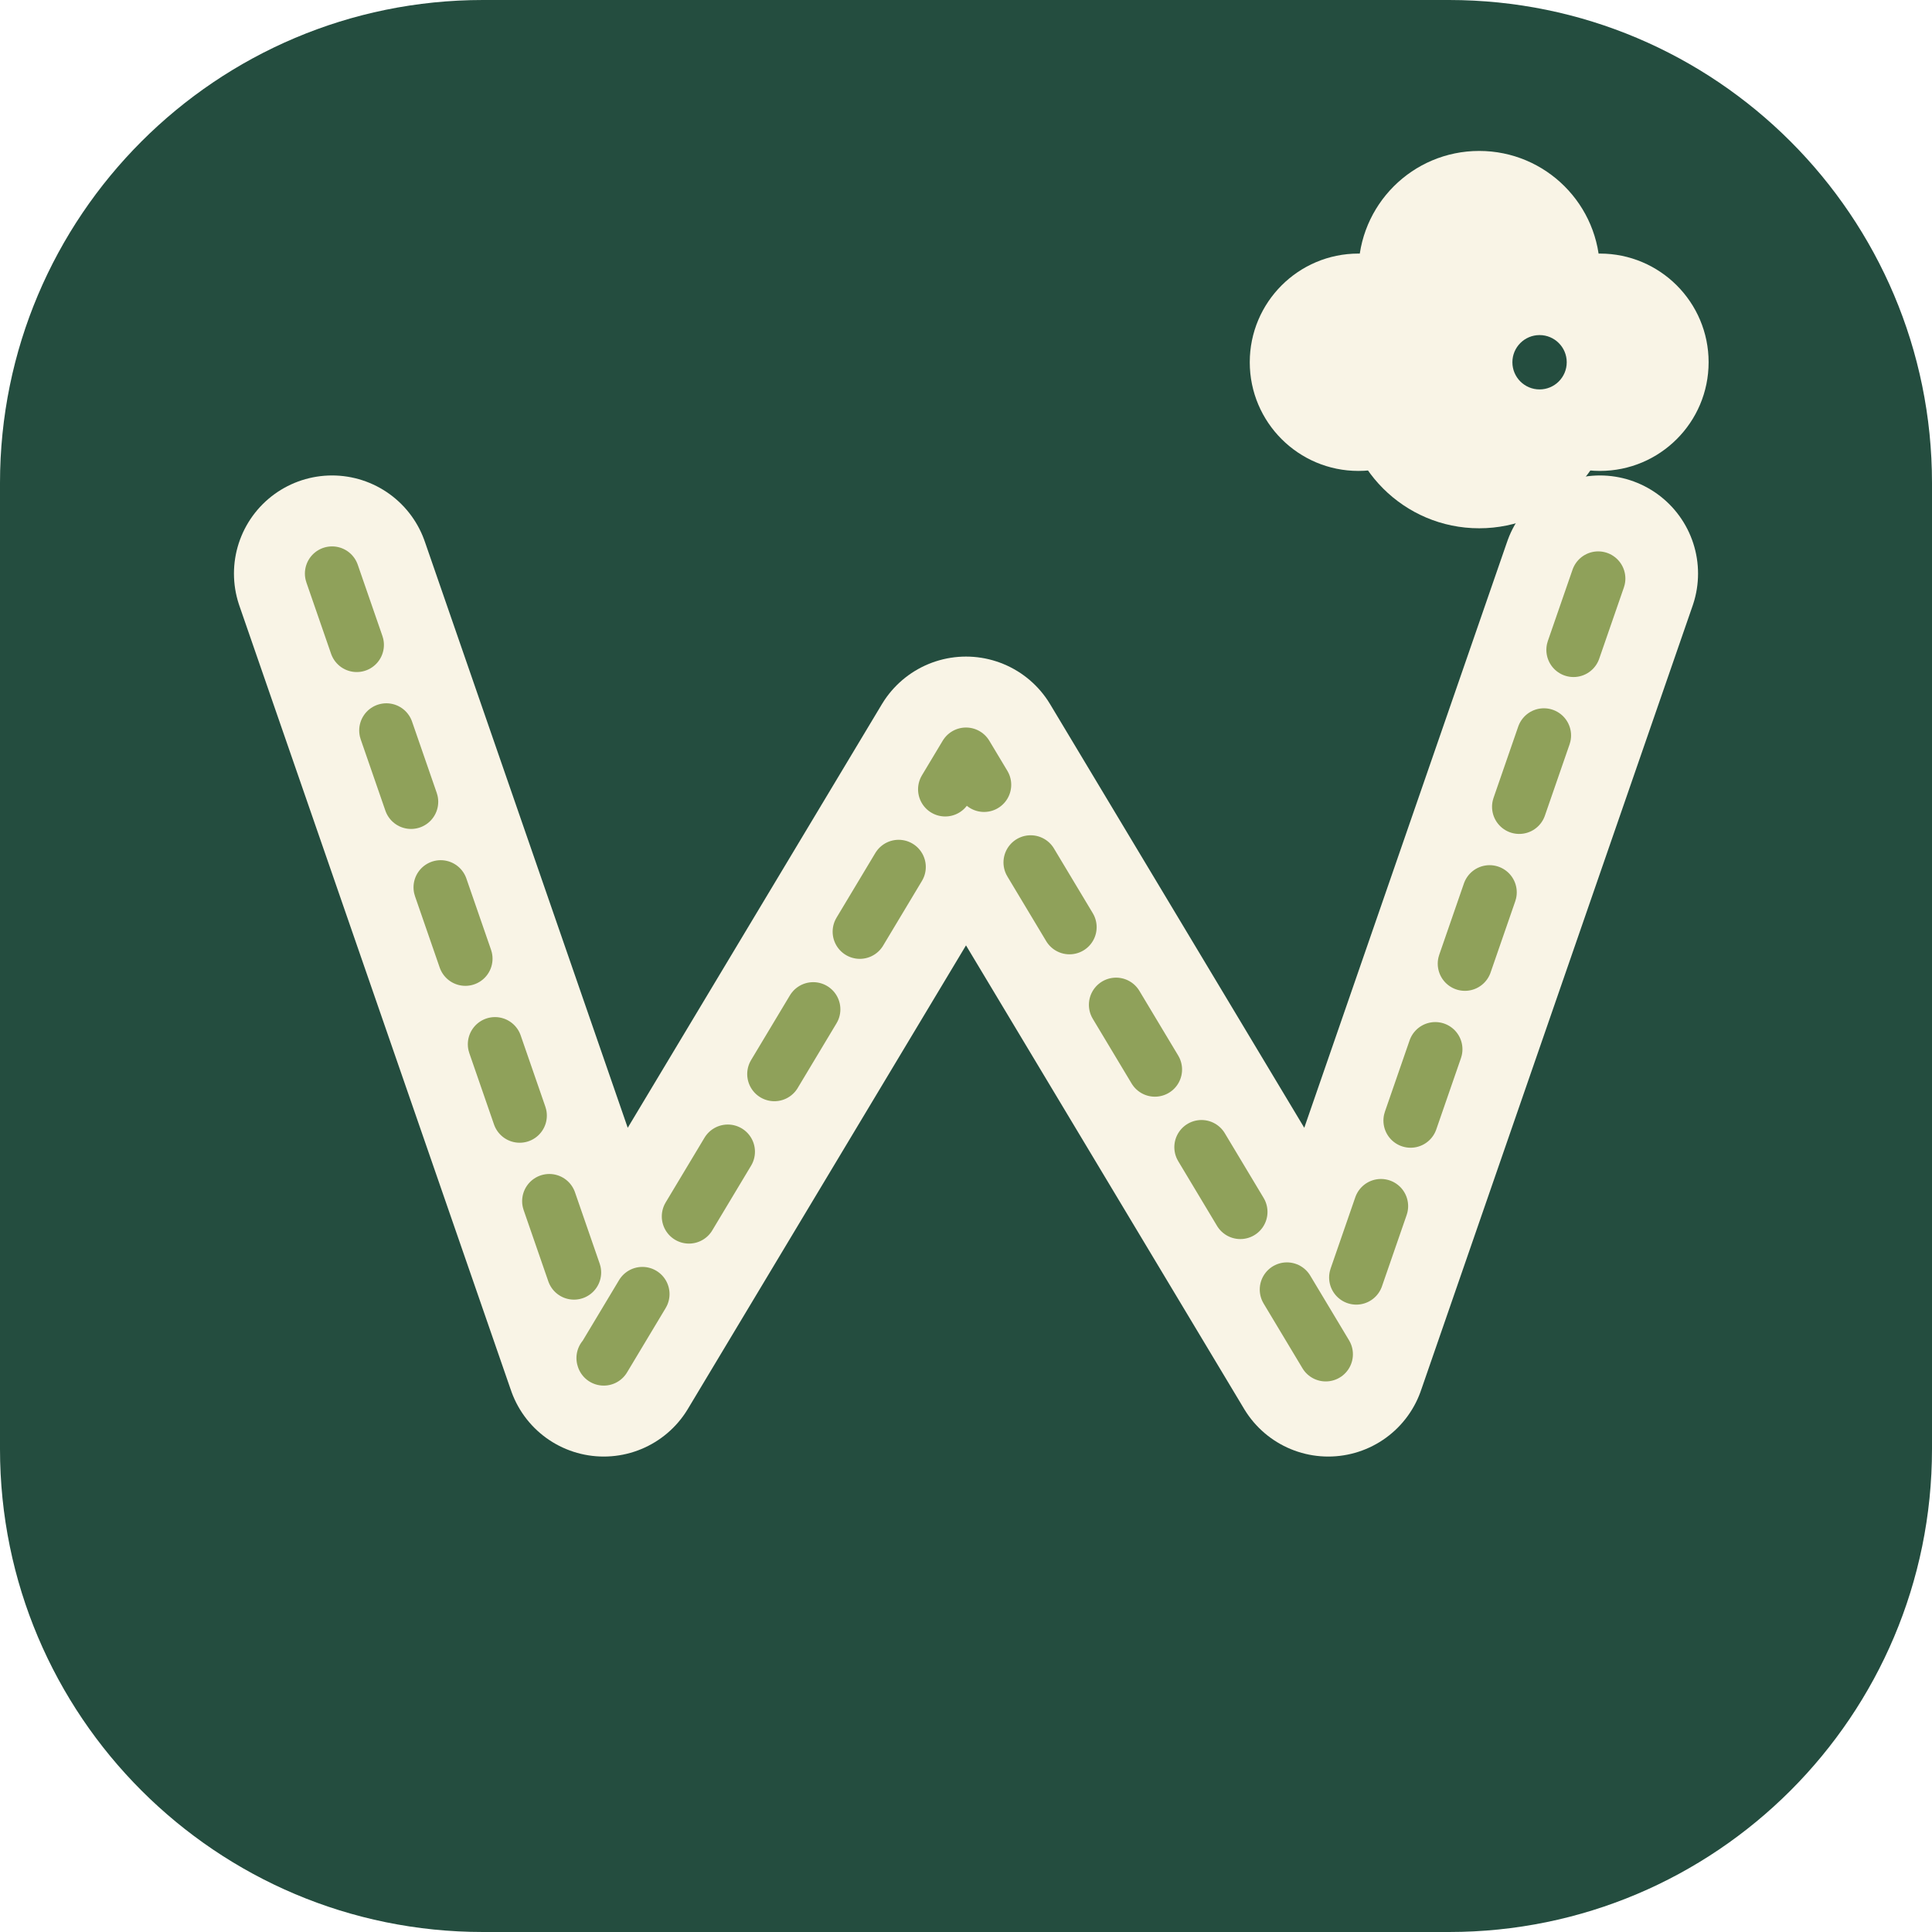
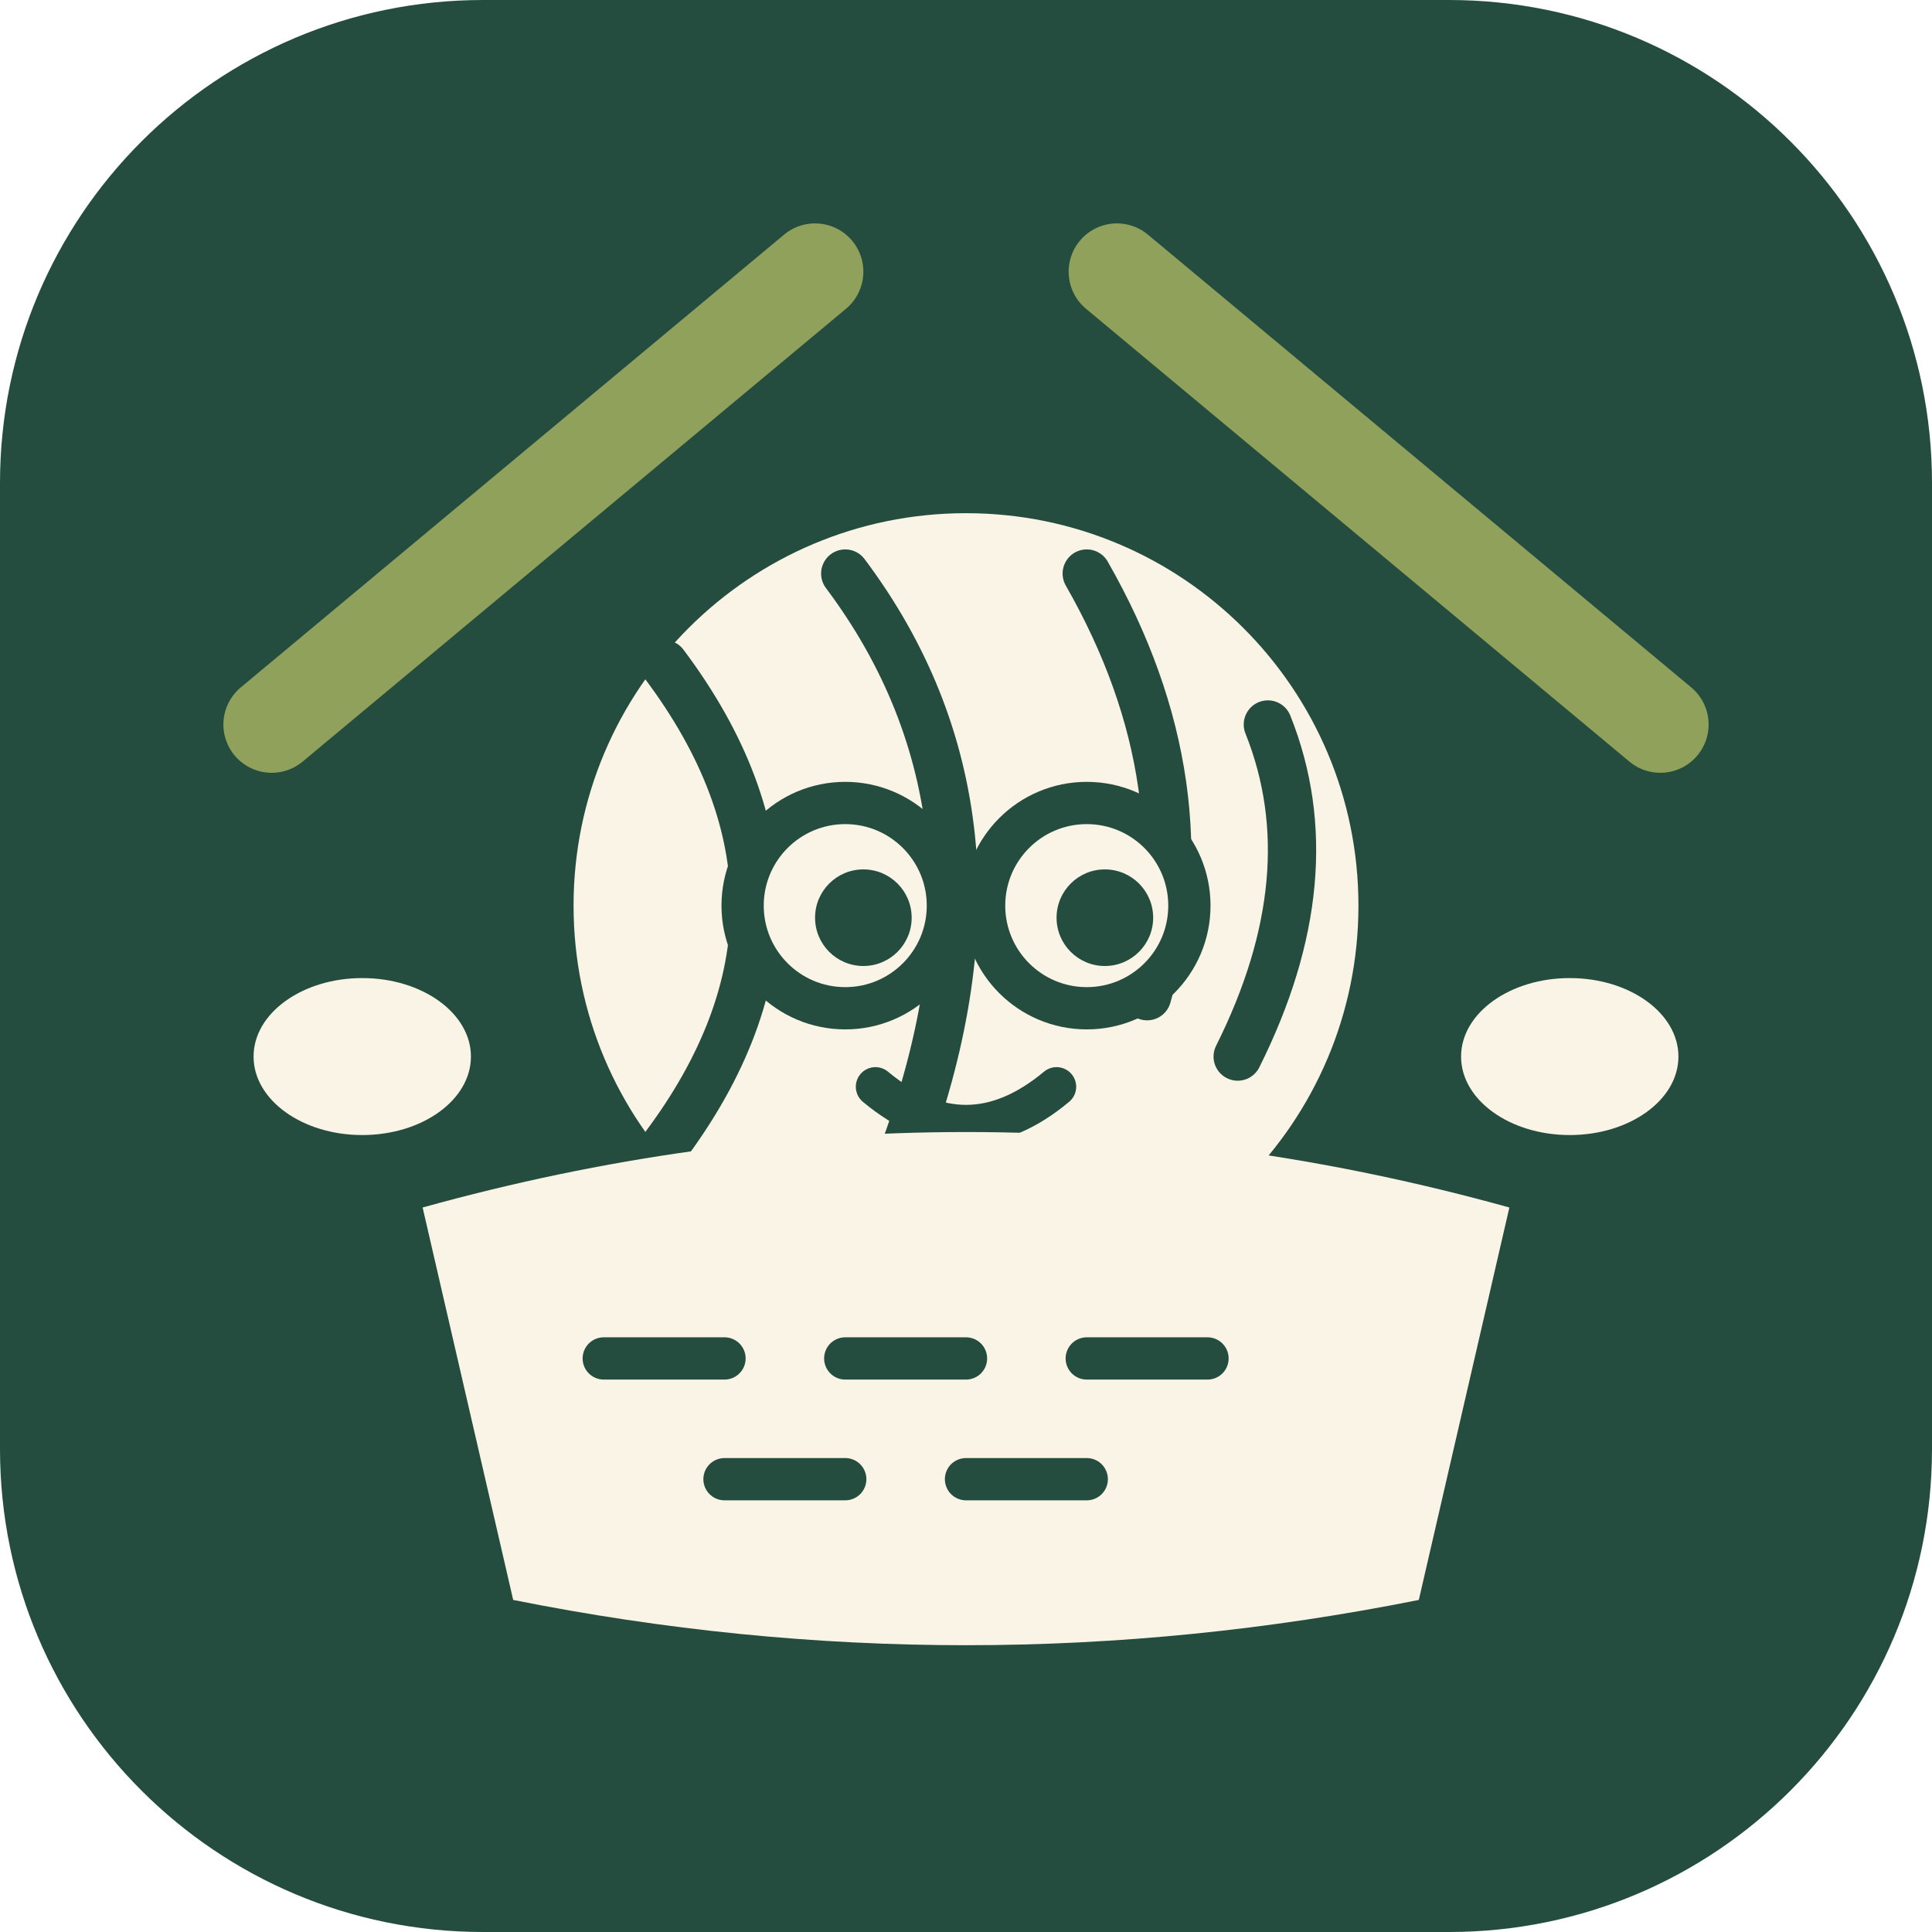
<svg xmlns="http://www.w3.org/2000/svg" viewBox="0 0 64 64" width="64" height="64">
  <rect width="64" height="64" rx="16" fill="#244d3f" />
-   <path d="M11 19L20 45L32 25L44 45L53 19" fill="none" stroke="#f9f4e6" stroke-width="6.5" stroke-linecap="round" stroke-linejoin="round" />
-   <path d="M11 19L20 45L32 25L44 45L53 19" fill="none" stroke="#8fa15a" stroke-width="1.8" stroke-dasharray="2.5 3" stroke-linecap="round" stroke-linejoin="round" />
-   <g fill="#f9f4e6">
-     <circle cx="45" cy="12" r="3.6" />
-     <circle cx="49" cy="9" r="4" />
-     <circle cx="53" cy="12" r="3.6" />
-     <circle cx="49" cy="13" r="4.5" />
+   <path d="M9 24L27 9M55 24L37 9" stroke="#8fa15a" stroke-width="3.2" stroke-linecap="round" />
+   <ellipse cx="12" cy="35" rx="3.6" ry="2.6" fill="#f9f4e6" />
+   <ellipse cx="52" cy="35" rx="3.6" ry="2.6" fill="#f9f4e6" />
+   <circle cx="32" cy="30" r="13" fill="#f9f4e6" />
+   <g fill="none" stroke="#244d3f" stroke-width="1.6" stroke-linecap="round">
+     <path d="M22 22Q28 30 22 38M28 19Q34 27 30 38M36 19Q40 26 38 33M42 24Q44 29 41 35" />
  </g>
-   <circle cx="51" cy="12" r="0.9" fill="#244d3f" />
+   <circle cx="28" cy="30" r="3.4" fill="#f9f4e6" stroke="#244d3f" stroke-width="1.4" />
+   <circle cx="36" cy="30" r="3.4" fill="#f9f4e6" stroke="#244d3f" stroke-width="1.4" />
+   <circle cx="28.6" cy="30.4" r="1.6" fill="#244d3f" />
+   <circle cx="36.6" cy="30.4" r="1.6" fill="#244d3f" />
+   <path d="M29 36Q32 38.5 35 36" fill="none" stroke="#244d3f" stroke-width="1.3" stroke-linecap="round" />
+   <path d="M14 40Q32 35 50 40L47 53Q32 56 17 53Z" fill="#f9f4e6" />
+   <g stroke="#244d3f" stroke-width="1.4" stroke-linecap="round">
+     <path d="M20 45h4M28 45h4M36 45h4M24 49h4M32 49h4" />
+   </g>
</svg>
